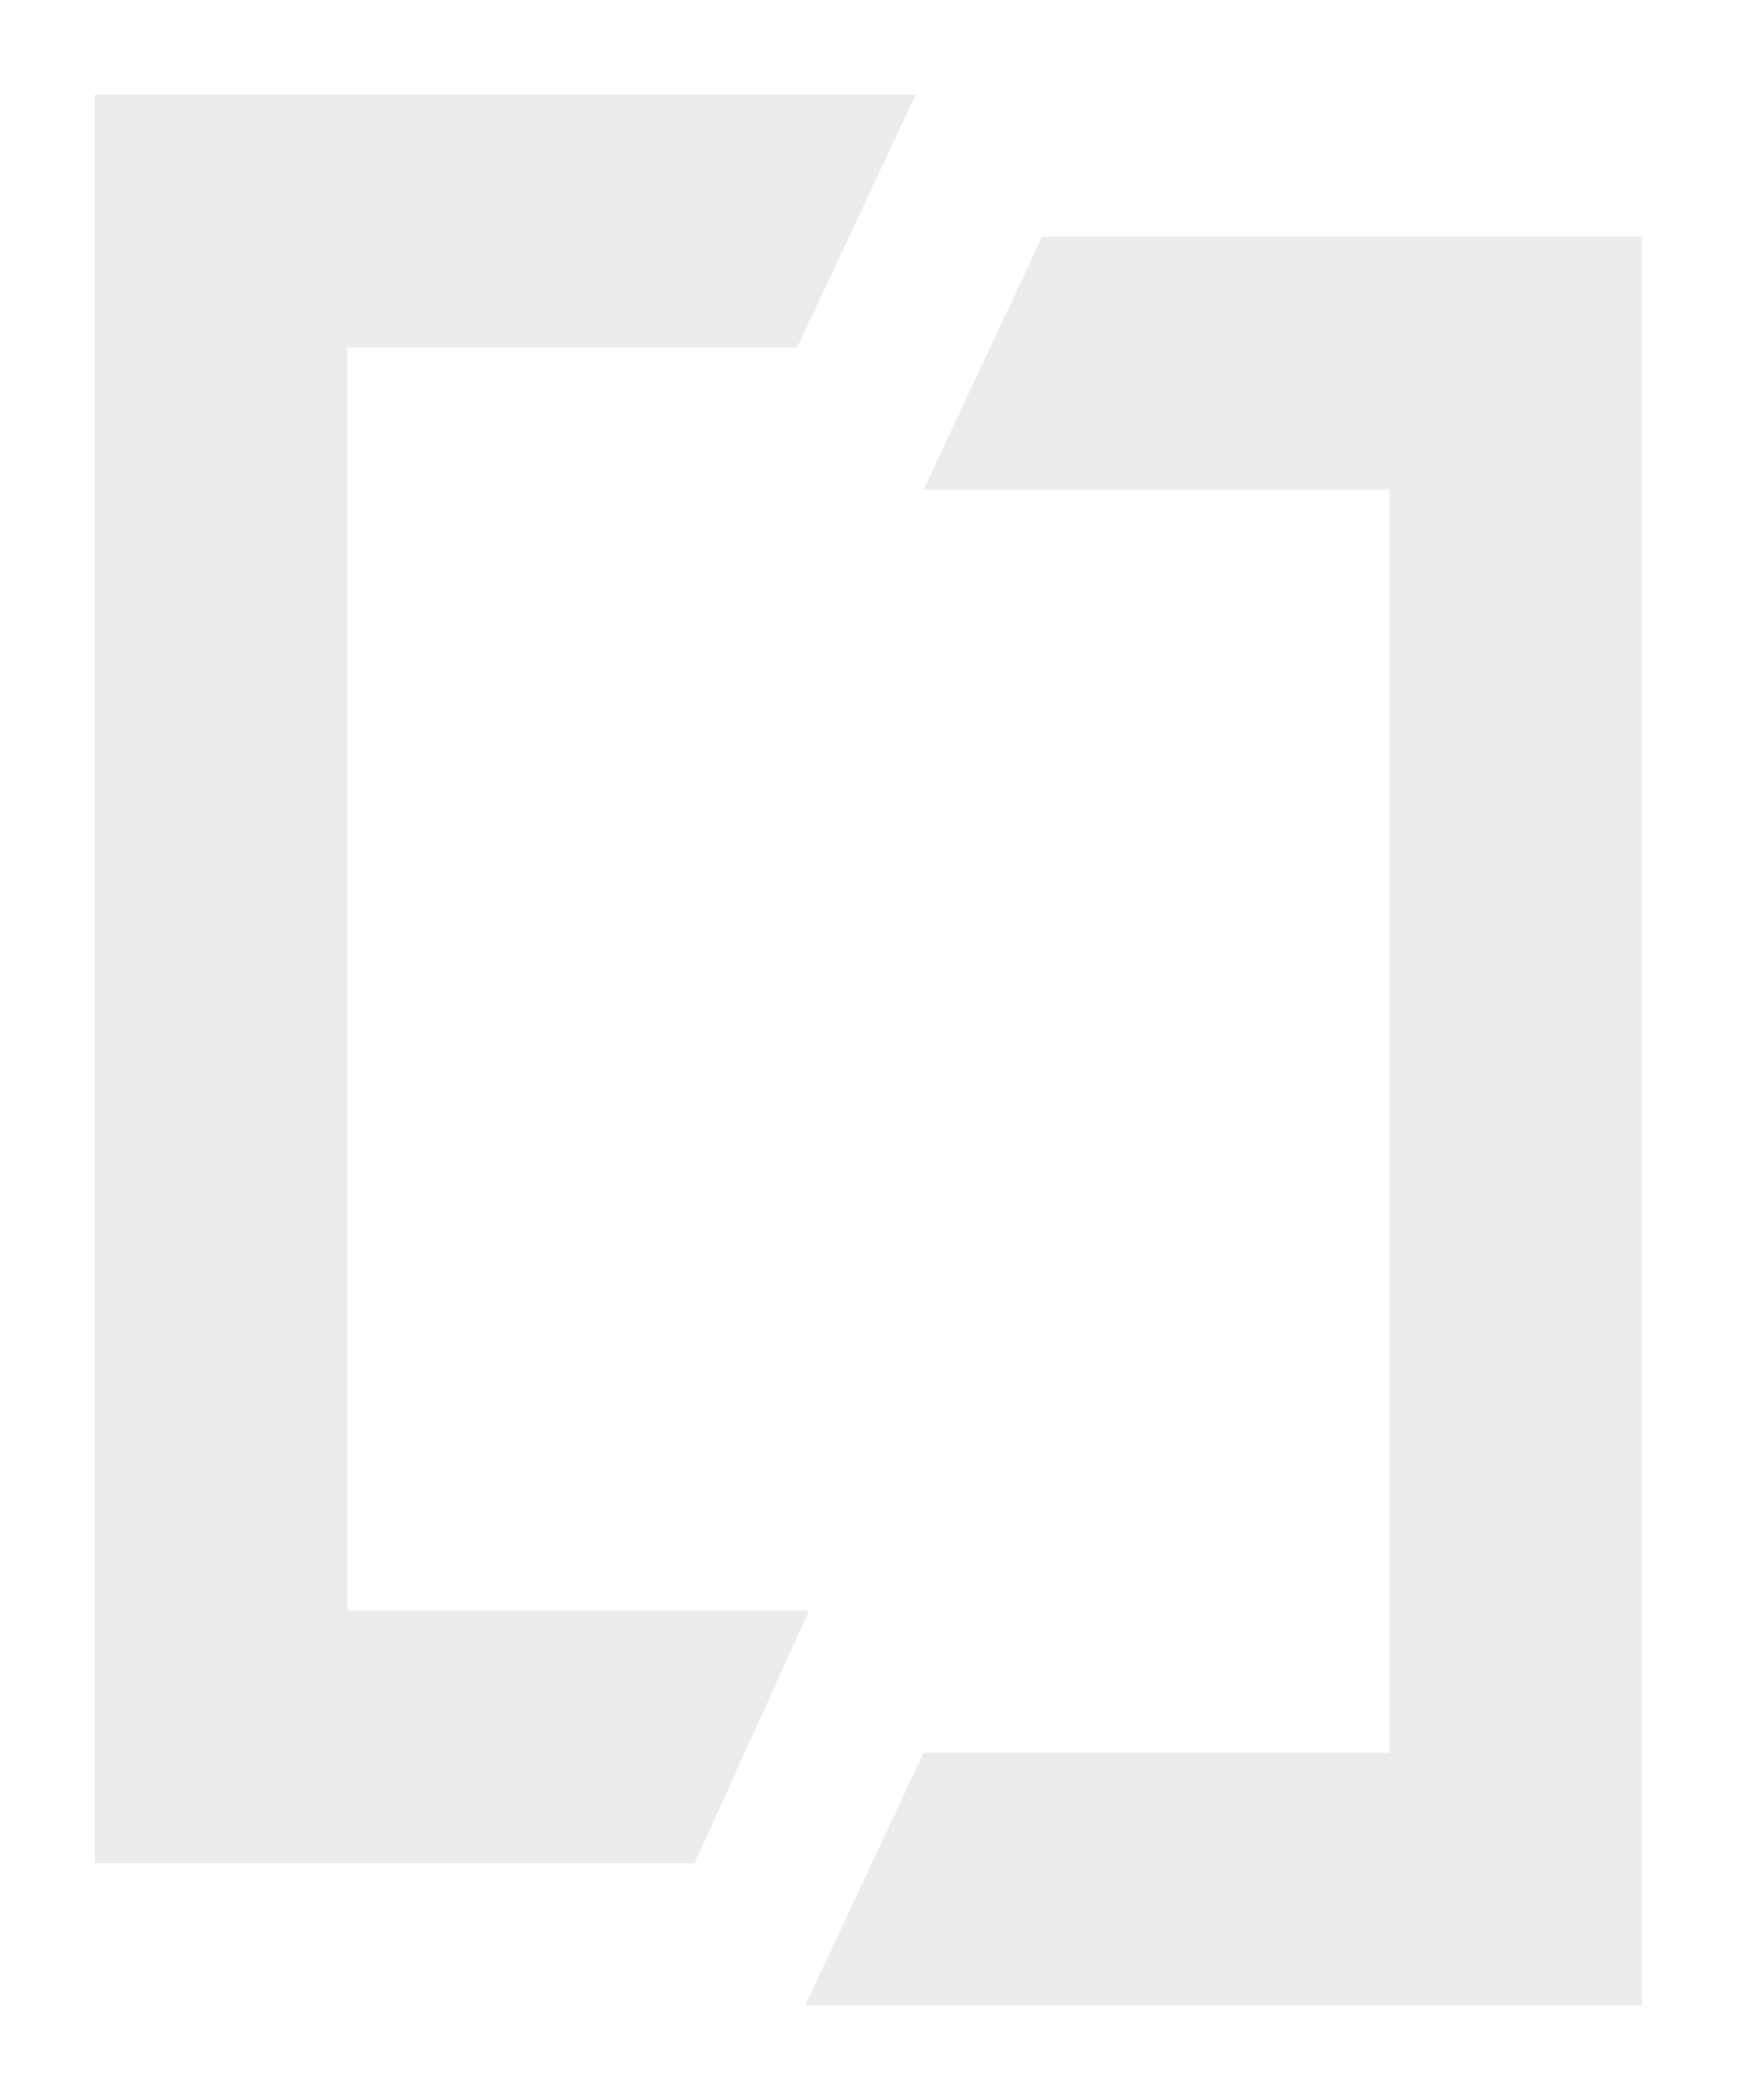
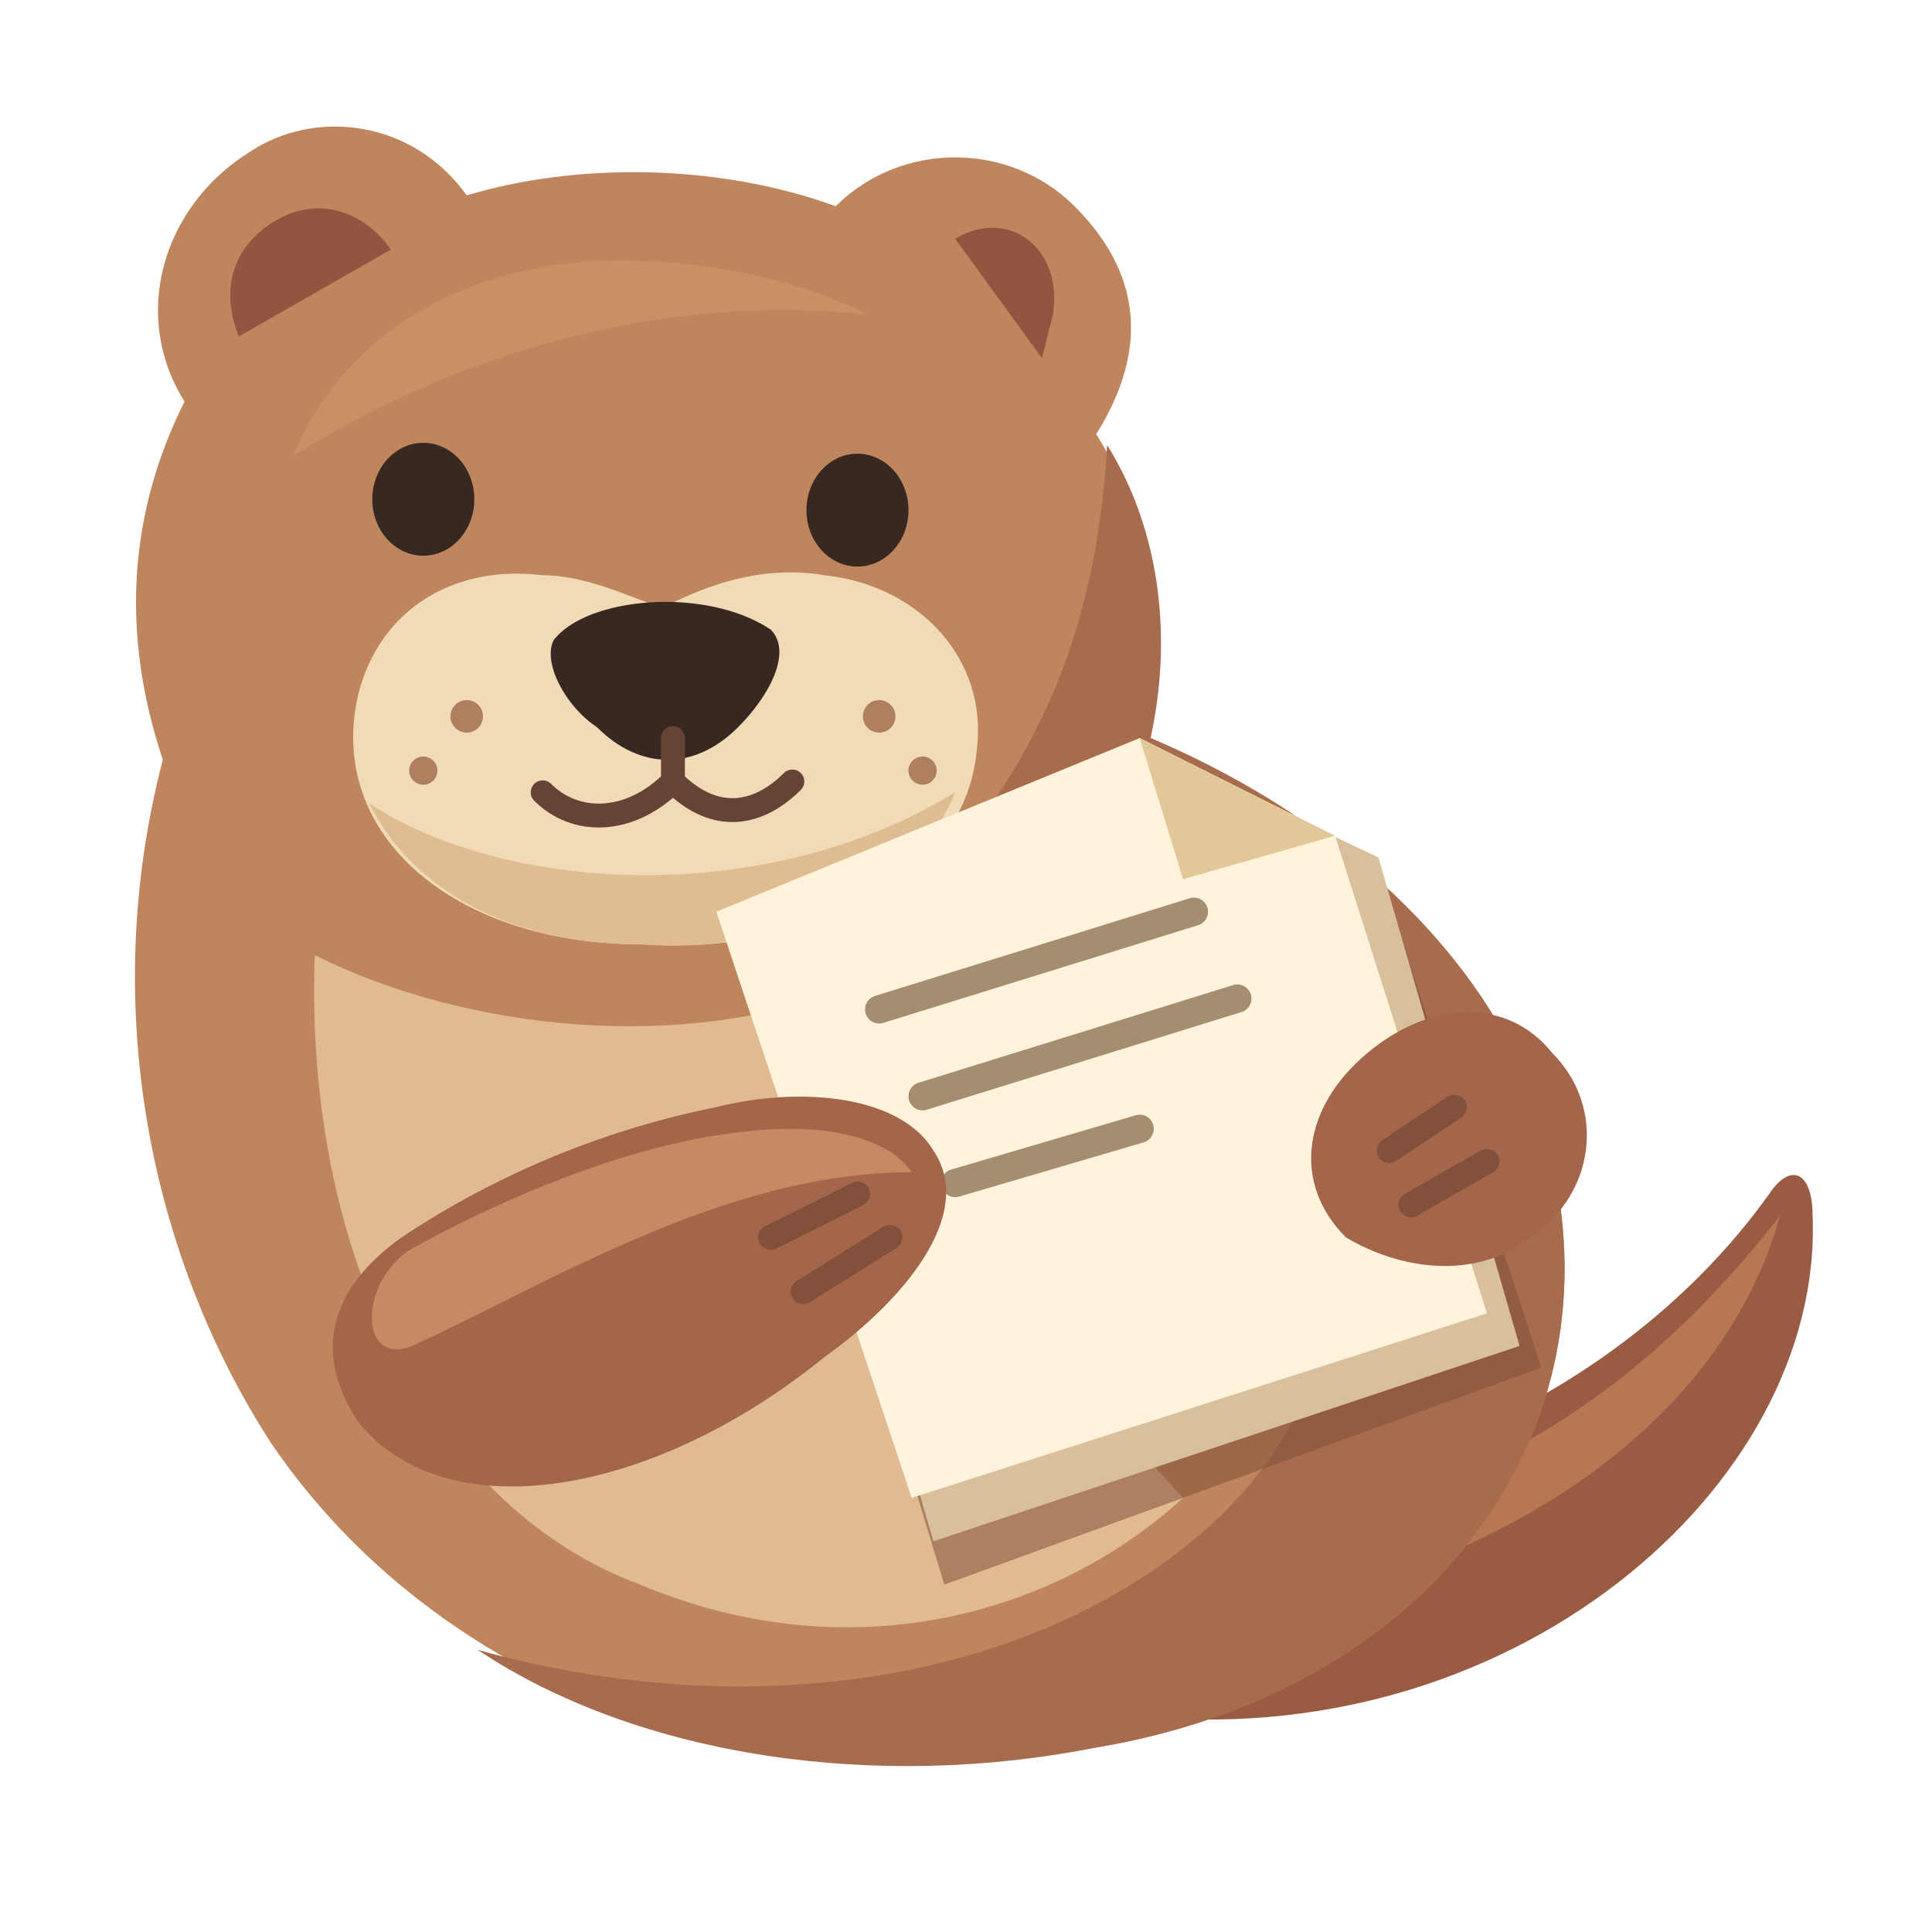
- <svg xmlns="http://www.w3.org/2000/svg" viewBox="292 246 440 532" fill="none">
-   <defs>
-     <linearGradient id="tile" x1="512" y1="80" x2="512" y2="944" gradientUnits="userSpaceOnUse">
-       <stop stop-color="#292B2F" />
-       <stop offset="1" stop-color="#16181B" />
-     </linearGradient>
-   </defs>
-   <g id="mark" fill="#ECEDEA">
-     <path d="M316 270H524L494 334H380V654H497L468 718H316V270Z" />
-     <path d="M708 306H556L526 370H644V690H526L496 754H708V306Z" />
+ <svg xmlns="http://www.w3.org/2000/svg" viewBox="48 39 178 178" role="img" aria-labelledby="title">
+   <path fill="#995c43" d="M142 176c25 5 54-6 69-27 2-3 4-2 4 2 1 25-28 50-63 46z" />
+   <path fill="#b77752" d="M159 180c22-1 39-11 53-29-5 18-23 31-46 36z" />
+   <path fill="#bf855d" d="M63 109c-4-12-3-23 2-33-5-8-2-18 6-23 6-4 15-3 20 4 10-3 23-3 34 1 6-6 16-6 22 0 6 6 7 13 2 21 5 8 7 18 5 28 19 8 33 22 37 39 6 26-12 49-42 54-32 6-61-6-76-28-11-17-16-40-10-63z" />
+   <path fill="#a76b4d" d="M150 80c5 8 6 18 4 27 21 9 34 24 37 39 6 26-12 49-42 54-20 4-42 1-57-9 25 7 51 3 67-11 17-15 14-36-7-47l-21-10c12-12 18-25 19-43z" />
+   <path fill="#ca9065" d="M75 81c5-12 17-18 30-18 9 0 17 2 23 5-18-2-37 3-53 13z" />
+   <path fill="#925540" d="M70 70c-2-5 0-9 4-11 4-2 8 0 10 3zm66-9c5-3 10 1 9 7l-1 4z" />
+   <path fill="#e0bb91" d="M77 127c14 7 34 9 49 3 6 18 17 32 31 47-12 11-31 16-50 8-19-7-31-30-30-58z" />
+   <path fill="#f1dab6" d="M81 103c2-8 9-12 17-11 4 0 8 2 11 3 4-2 9-4 15-3 9 1 15 8 14 16-1 12-15 19-31 18-17 0-29-10-26-23z" />
+   <path fill="#dfbc91" d="M82 113c12 8 36 10 54-1-4 10-17 15-29 14-12 0-21-5-25-13z" />
+   <g fill="#382822">
+     <ellipse cx="87" cy="85" rx="4.7" ry="5.2" />
+     <ellipse cx="127" cy="86" rx="4.7" ry="5.2" />
+     <path d="M99 98c3-4 14-5 20-1 2 2 0 6-3 9-4 4-9 4-13 0-3-2-5-6-4-8z" />
  </g>
+   <path fill="none" stroke="#674335" stroke-width="2.2" stroke-linecap="round" d="M110 107v4m0 0c-4 4-9 4-12 1m12-1c4 4 8 3 11 0" />
+   <g fill="#af805f">
+     <circle cx="91" cy="105" r="1.5" />
+     <circle cx="87" cy="110" r="1.3" />
+     <circle cx="129" cy="105" r="1.5" />
+     <circle cx="133" cy="110" r="1.3" />
+   </g>
+   <path fill="#82513b" opacity=".55" d="m118 129 39-16 19 9 14 43-55 20z" />
+   <path fill="#d7c09b" d="m118 126 38-17 19 9 13 45-54 18z" />
+   <path fill="#fff4db" d="m114 123 39-16 18 9 14 44-53 17z" />
+   <path fill="#e2c899" d="m153 107 18 9-14 4z" />
+   <path fill="none" stroke="#a58e70" stroke-width="2.6" stroke-linecap="round" d="m129 132 29-9m-25 17 29-9m-26 17 17-5" />
+   <path fill="#a4664a" d="M85 153c9-6 19-10 29-12 8-2 17-1 20 4 4 6-3 14-10 19-16 13-35 16-43 6-4-6-3-12 4-17zm89-17c6-5 13-5 17 0 5 5 4 13-2 17-5 4-12 3-17 0-5-5-4-12 2-17z" />
+   <path fill="#c58a61" d="M86 154c11-6 24-11 35-11 4 0 9 1 11 4-17 0-33 10-46 16-5 2-5-6 0-9z" />
+   <path fill="none" stroke="#83503c" stroke-width="2.3" stroke-linecap="round" d="m119 153 8-4m-5 9 8-5m46-8 6-4m-4 9 7-4" />
</svg>
